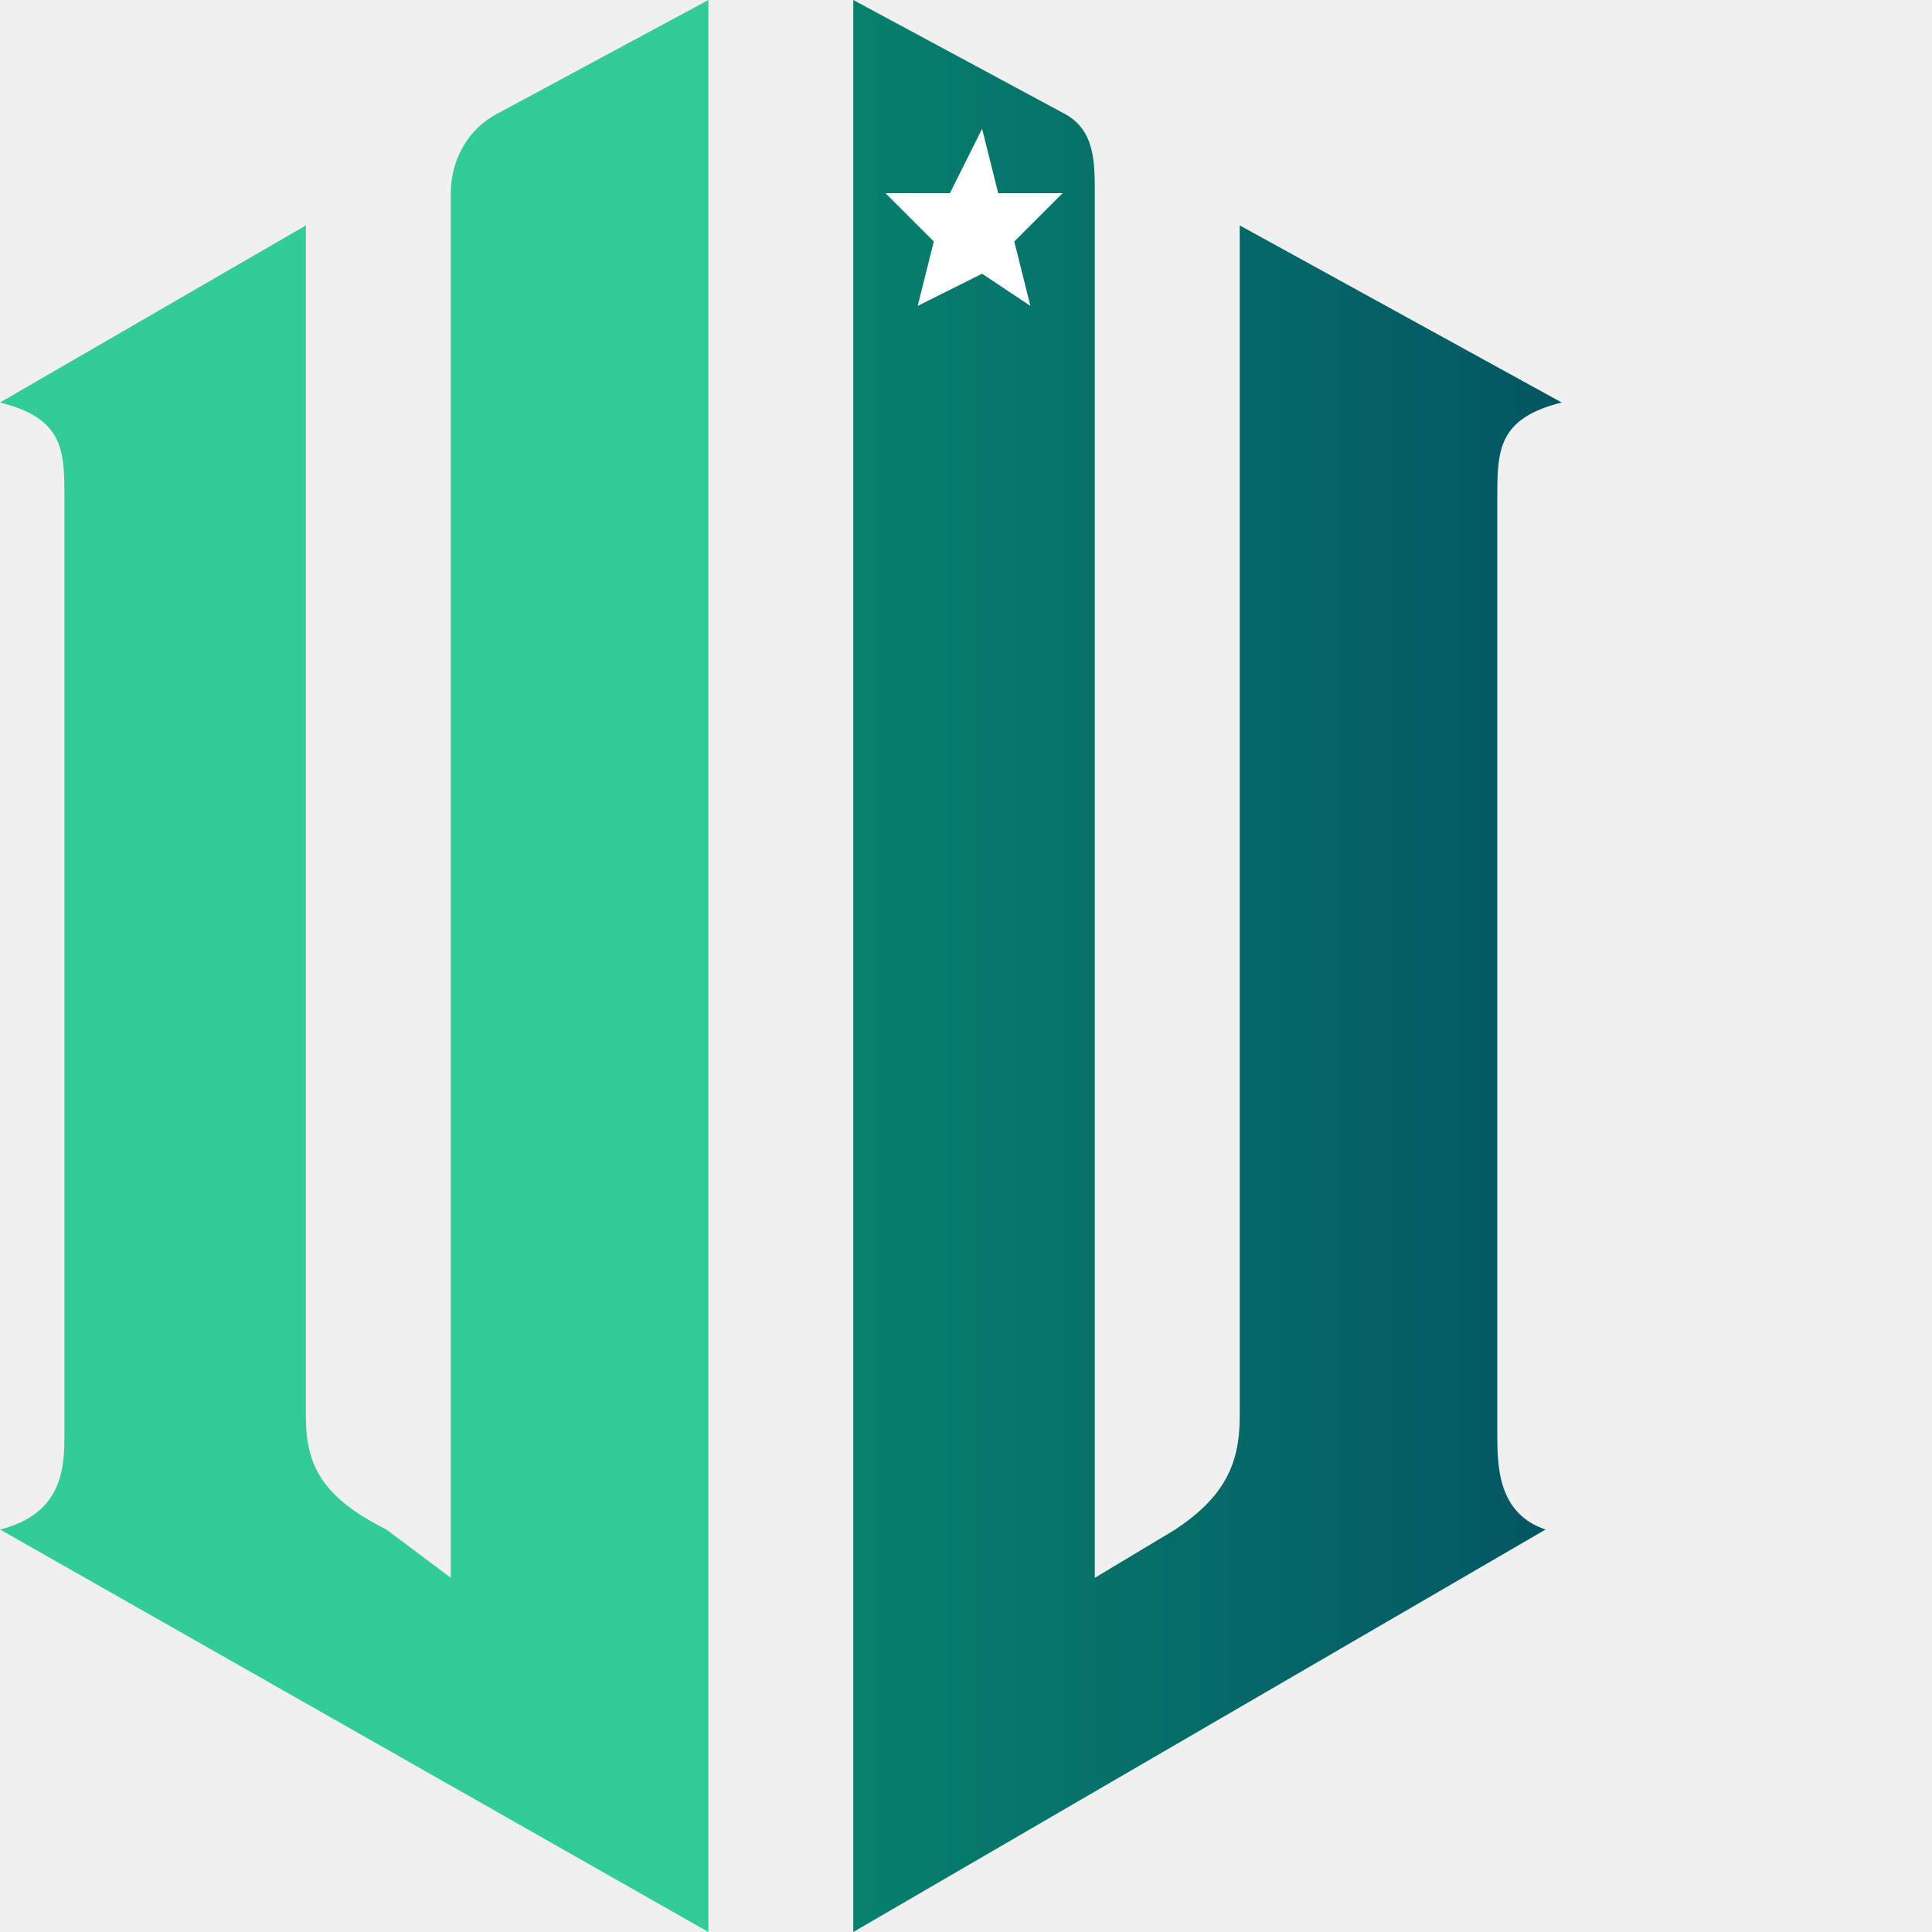
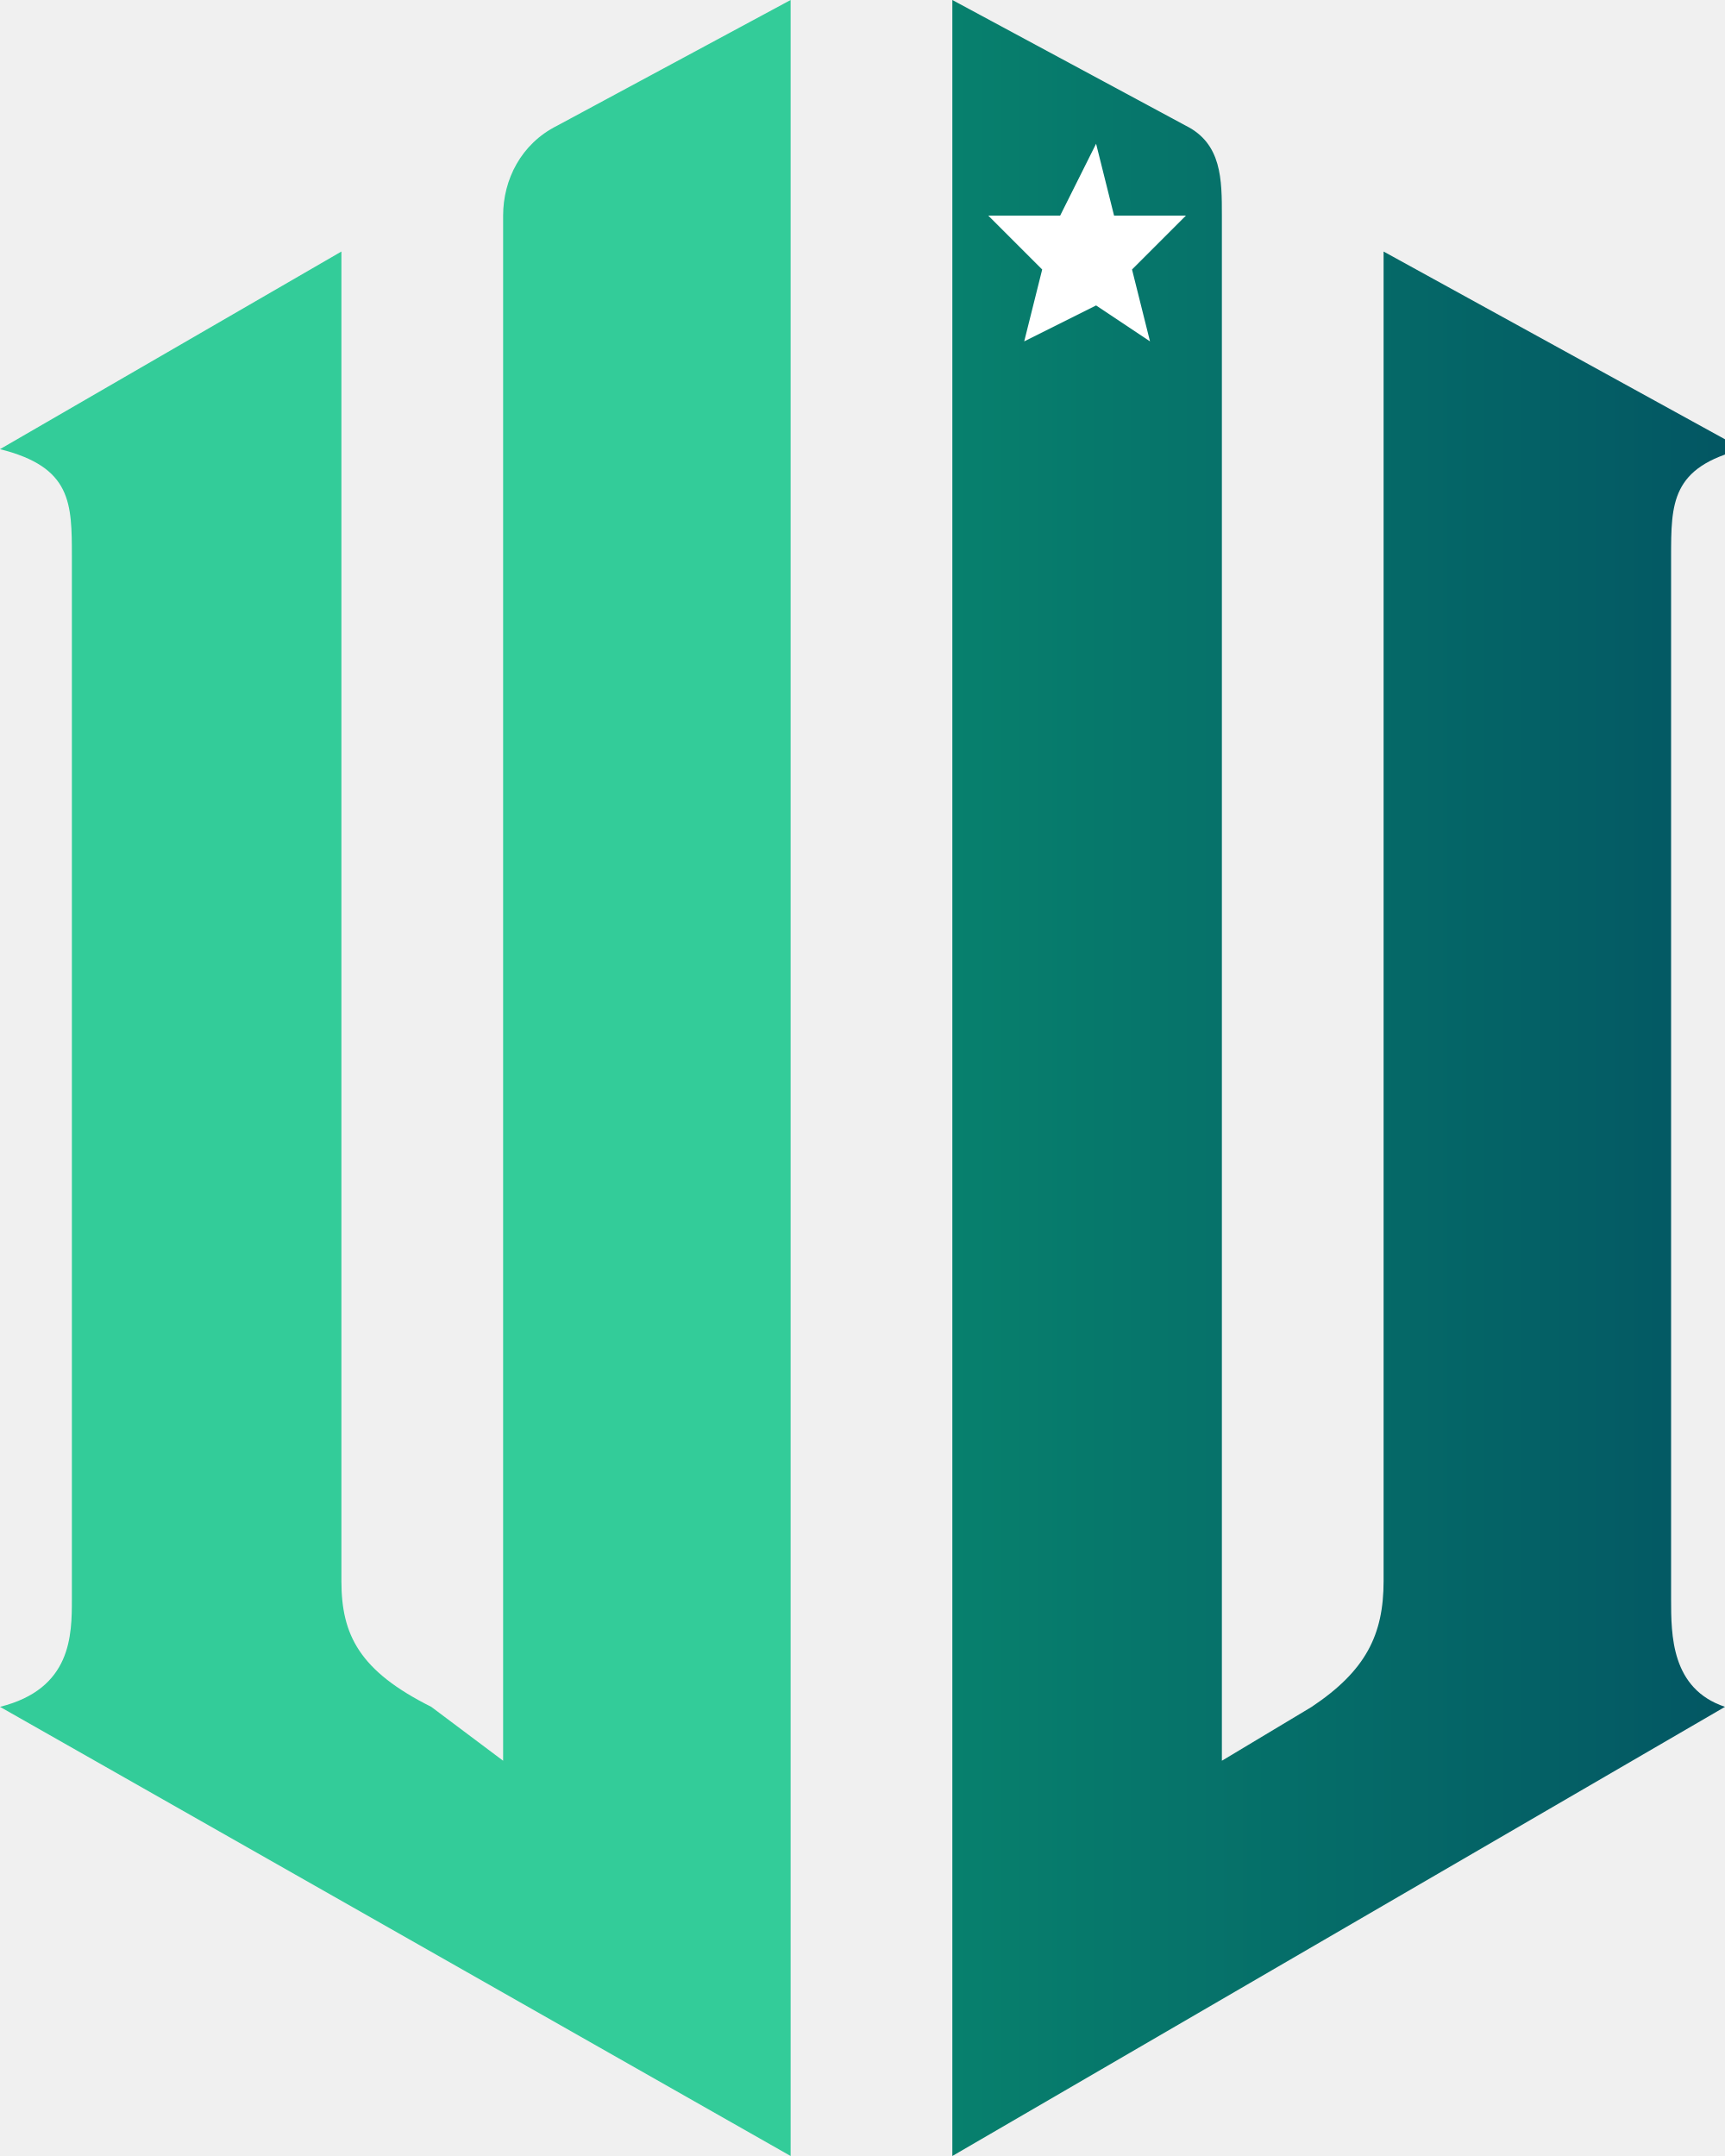
- <svg xmlns="http://www.w3.org/2000/svg" fill="none" viewBox="0 0 120 120">
+ <svg xmlns="http://www.w3.org/2000/svg" fill="none" viewBox="0 0 96 120">
  <g clip-path="url(#a)">
    <path fill="#3C9" d="M44 120 0 95c4-1 4-4 4-6V31c0-3 0-5-4-6l19-11v74c0 3 1 5 5 7l4 3V12c0-2 1-4 3-5l13-7v120Z" />
    <path fill="url(#b)" d="m53 120 43-25c-3-1-3-4-3-6V31c0-3 0-5 4-6L77 14v74c0 3-1 5-4 7l-5 3V12c0-2 0-4-2-5L53 0v120Z" />
    <path fill="#fff" d="m61 8 1 4h4l-3 3 1 4-3-2-4 2 1-4-3-3h4l2-4Z" />
  </g>
  <defs>
    <linearGradient id="b" x1="53.1" x2="96.6" y1="60" y2="60" gradientUnits="userSpaceOnUse">
      <stop stop-color="#07806D" />
      <stop offset="1" stop-color="#035663" />
    </linearGradient>
    <clipPath id="a">
      <path fill="#fff" d="M0 0h97v120H0z" />
    </clipPath>
  </defs>
</svg>
